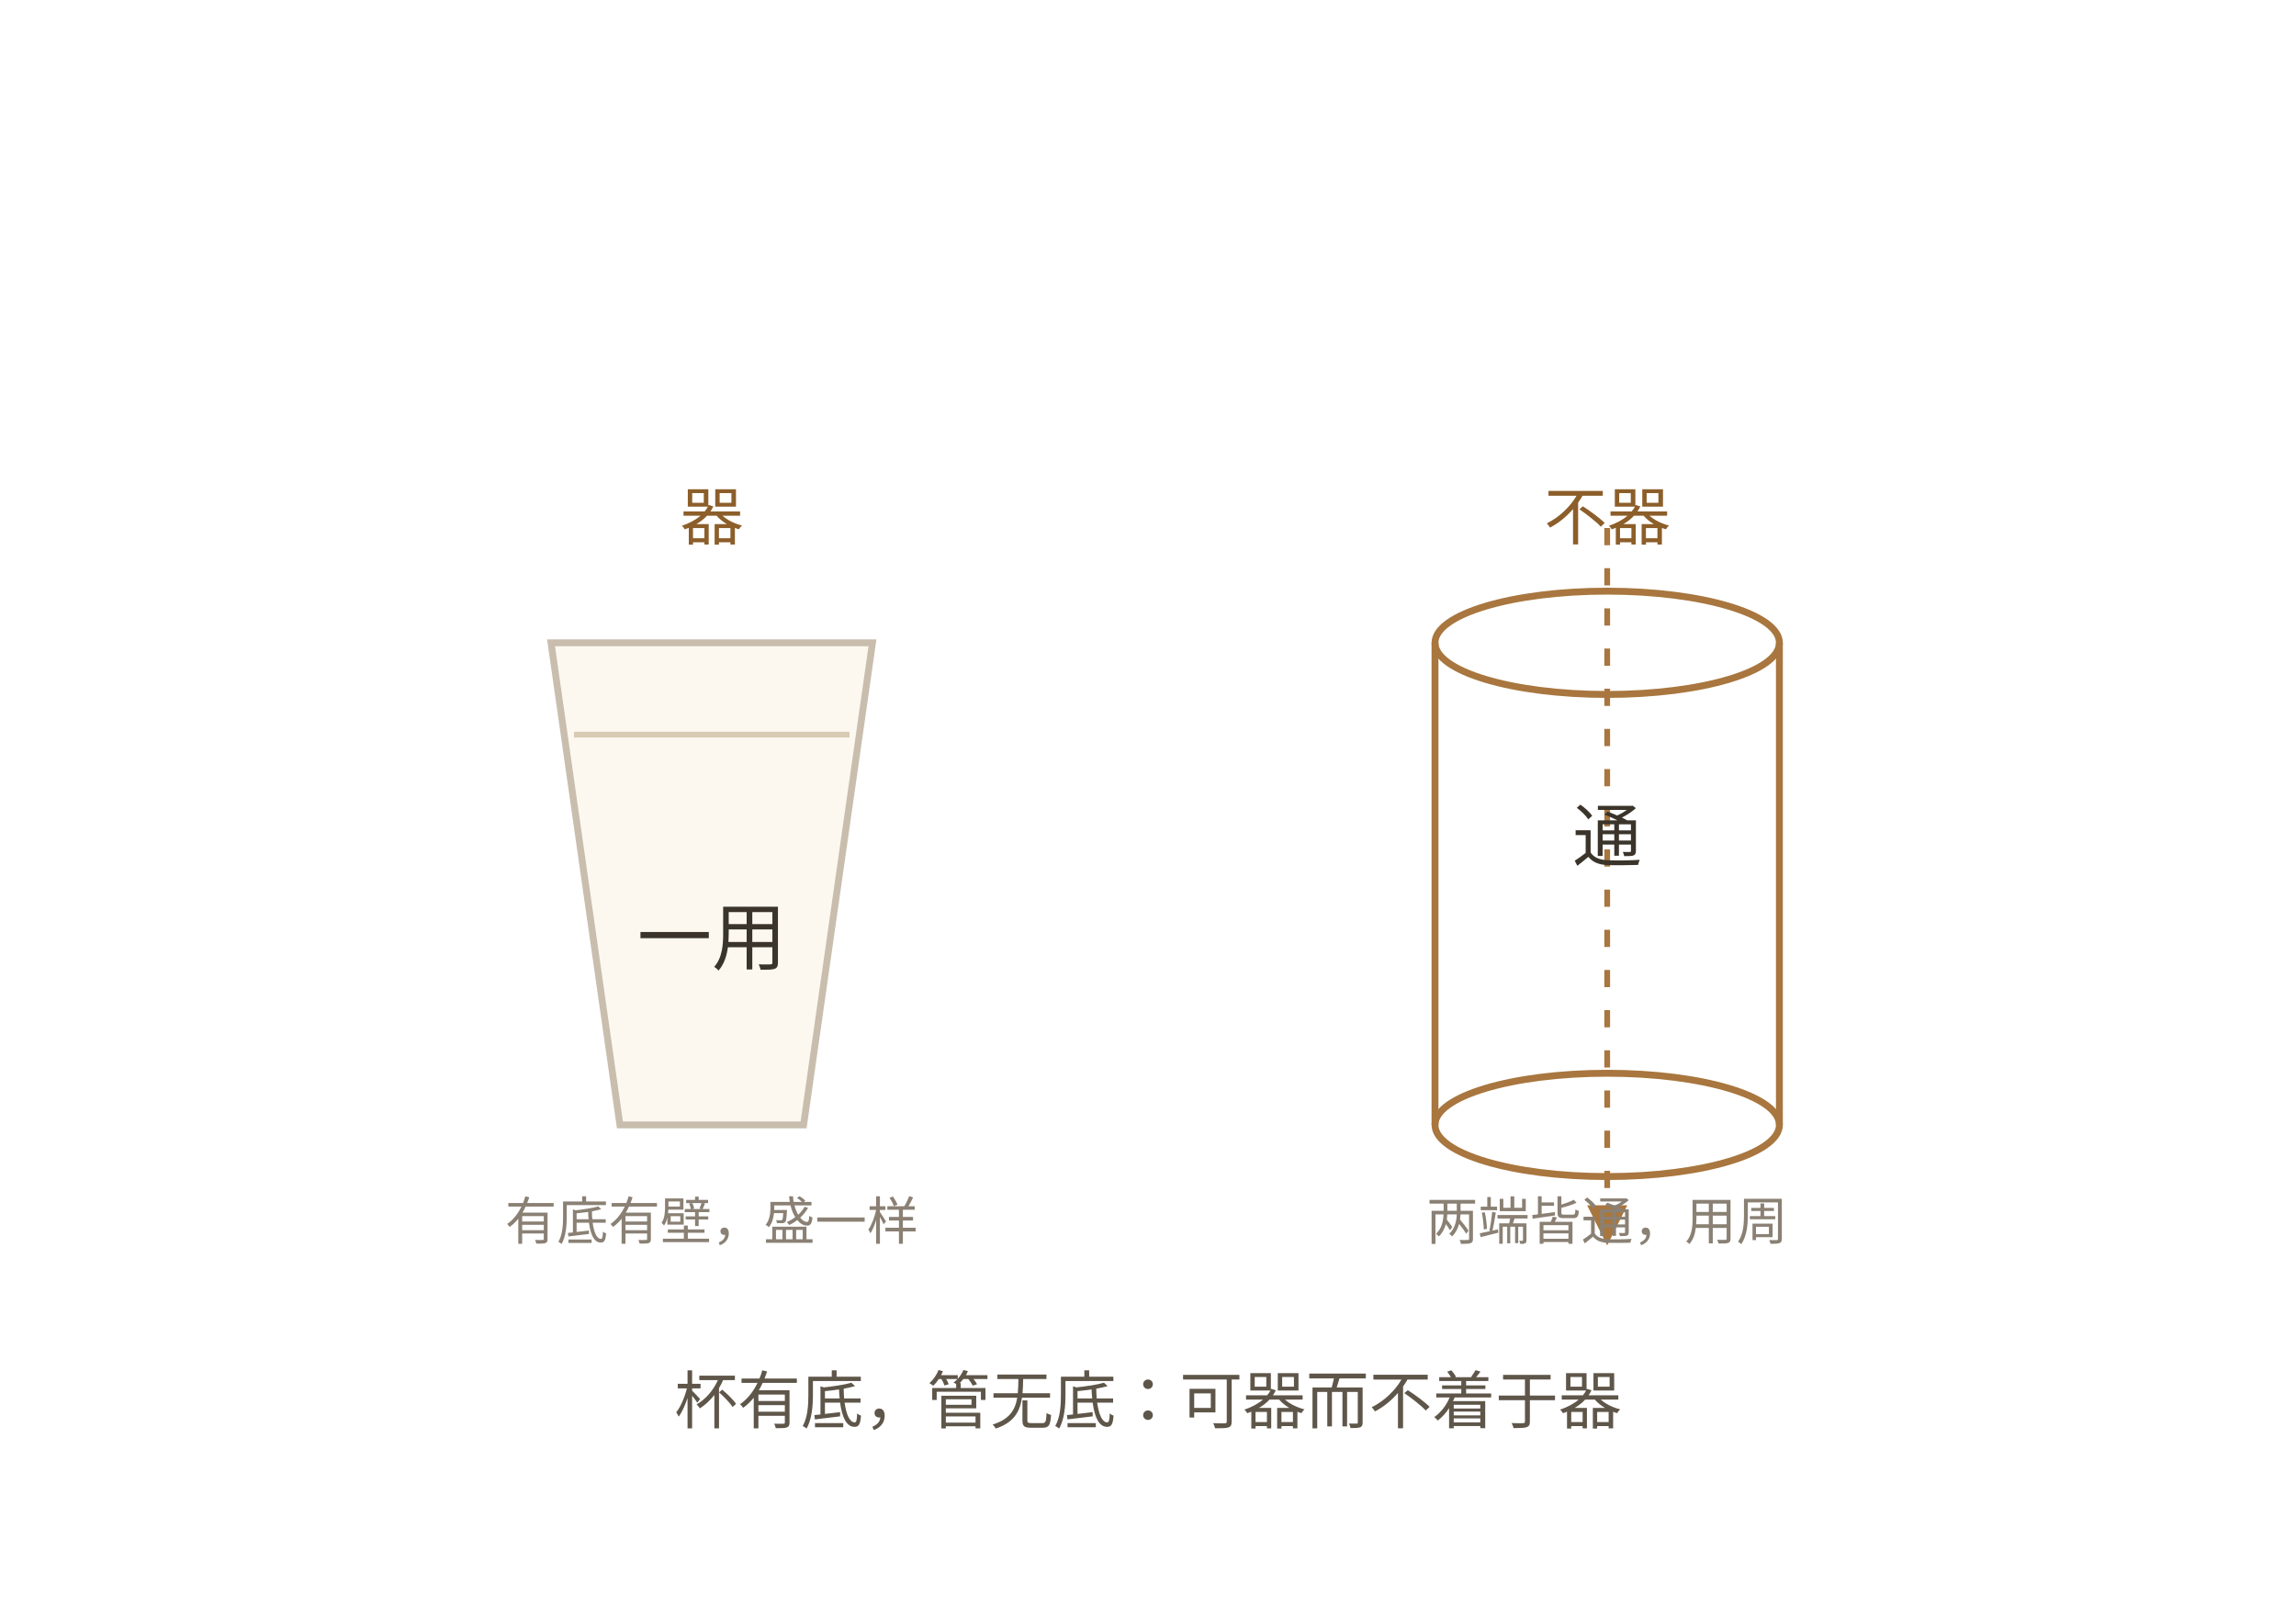
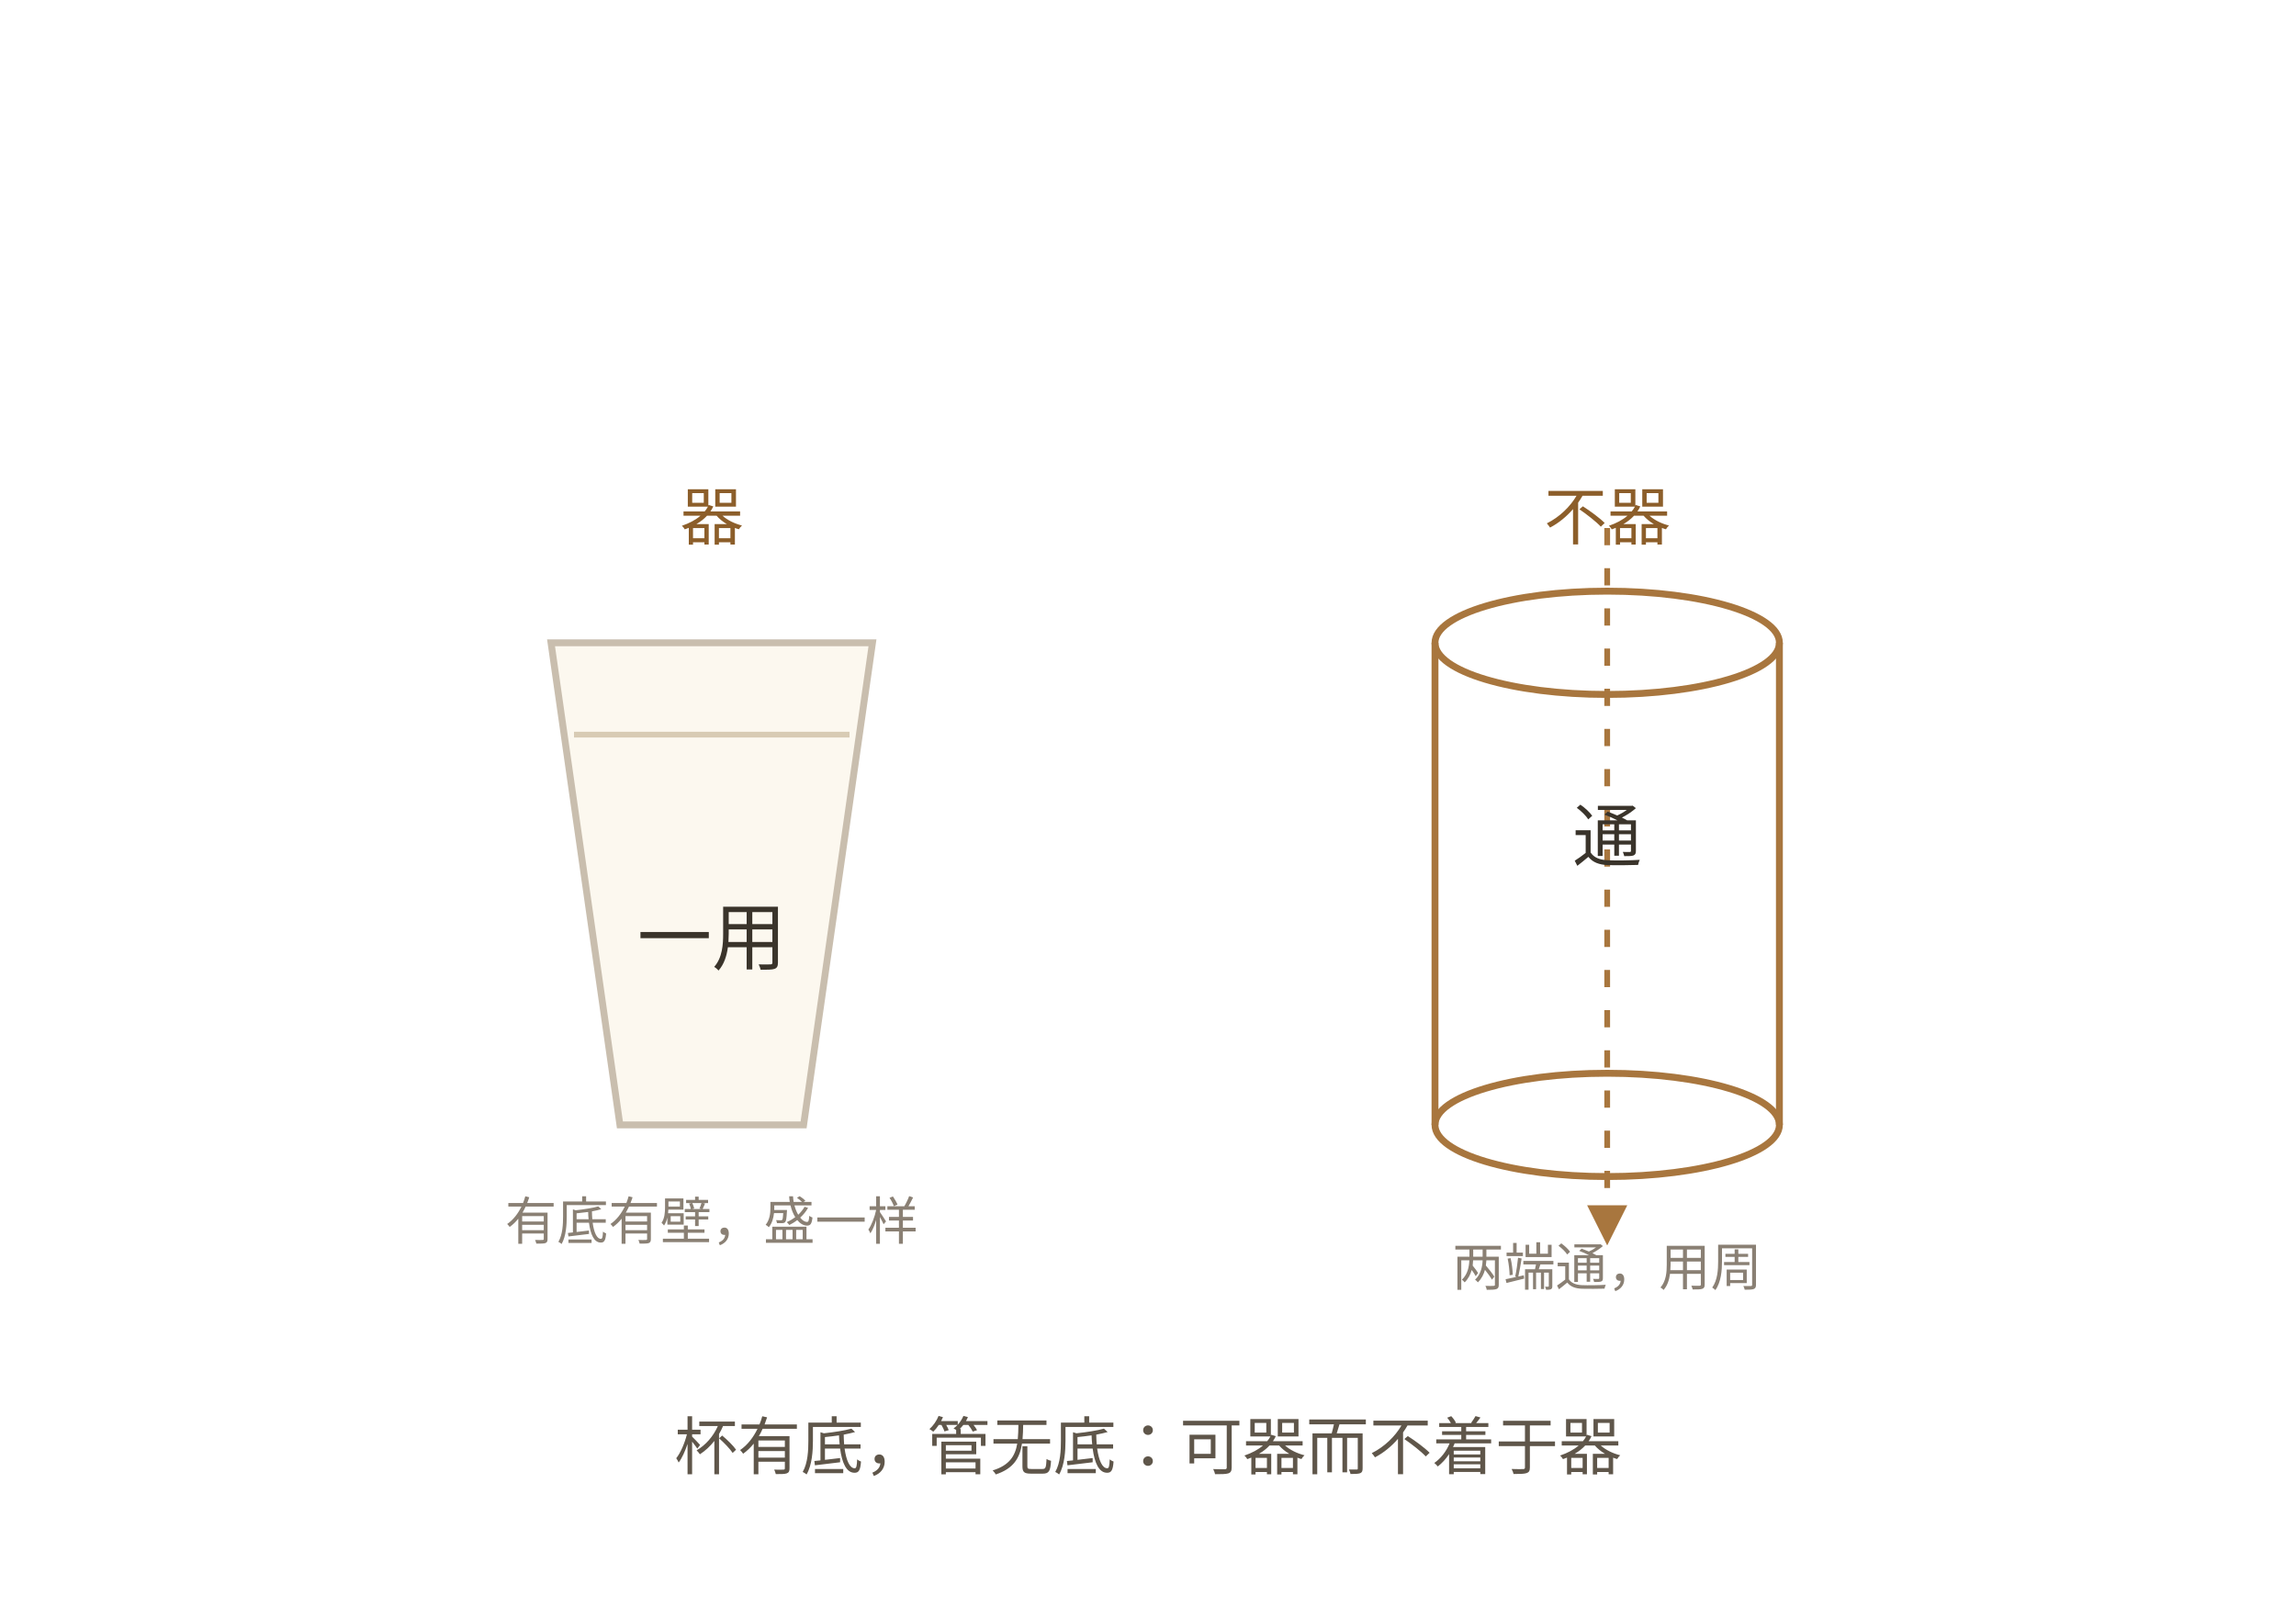
<svg xmlns="http://www.w3.org/2000/svg" viewBox="0 0 400 280" width="400" height="280" role="img" aria-label="杯与管：杯有底盛一用，管两端皆通" style="max-width:520px">
  <path d="M96 112 L152 112 L140 196 L108 196 Z" fill="#FCF8EF" stroke="#C9BEAE" stroke-width="1.2" />
  <line x1="100" y1="128" x2="148" y2="128" stroke="#D8CBB4" stroke-width="1" />
  <text x="124" y="94" text-anchor="middle" font-size="11" fill="#8C5E2A">器</text>
  <text x="124" y="168" text-anchor="middle" font-size="13" fill="#3A342B">一用</text>
  <text x="124" y="216" text-anchor="middle" font-size="9" fill="#8A8074">有底有壁，盛一样</text>
  <ellipse cx="280" cy="112" rx="30" ry="9" fill="none" stroke="#A8763E" stroke-width="1.2" />
  <ellipse cx="280" cy="196" rx="30" ry="9" fill="none" stroke="#A8763E" stroke-width="1.2" />
  <line x1="250" y1="112" x2="250" y2="196" stroke="#A8763E" stroke-width="1.2" />
  <line x1="310" y1="112" x2="310" y2="196" stroke="#A8763E" stroke-width="1.2" />
  <defs>
    <marker id="a27a" markerWidth="7" markerHeight="7" refX="6" refY="3.5" orient="auto">
      <path d="M0 0 L7 3.5 L0 7 z" fill="#A8763E" />
    </marker>
  </defs>
  <path d="M280 92 L280 216" stroke="#A8763E" stroke-width="1" stroke-dasharray="3 4" marker-end="url(#a27a)" />
  <text x="280" y="94" text-anchor="middle" font-size="11" fill="#8C5E2A">不器</text>
  <text x="280" y="150" text-anchor="middle" font-size="12" fill="#3A342B">通</text>
-   <text x="280" y="216" text-anchor="middle" font-size="9" fill="#8A8074">两端皆通，用周</text>
-   <text x="200" y="248" text-anchor="middle" font-size="11" fill="#5F564A">杯有底，管无底：可器而不着于器</text>
+   <text x="280" y="224" text-anchor="middle" font-size="9" fill="#8A8074">两端通，用周</text>
+   <text x="200" y="256" text-anchor="middle" font-size="11" fill="#5F564A">杯有底，管无底：可器而不着于器</text>
</svg>
